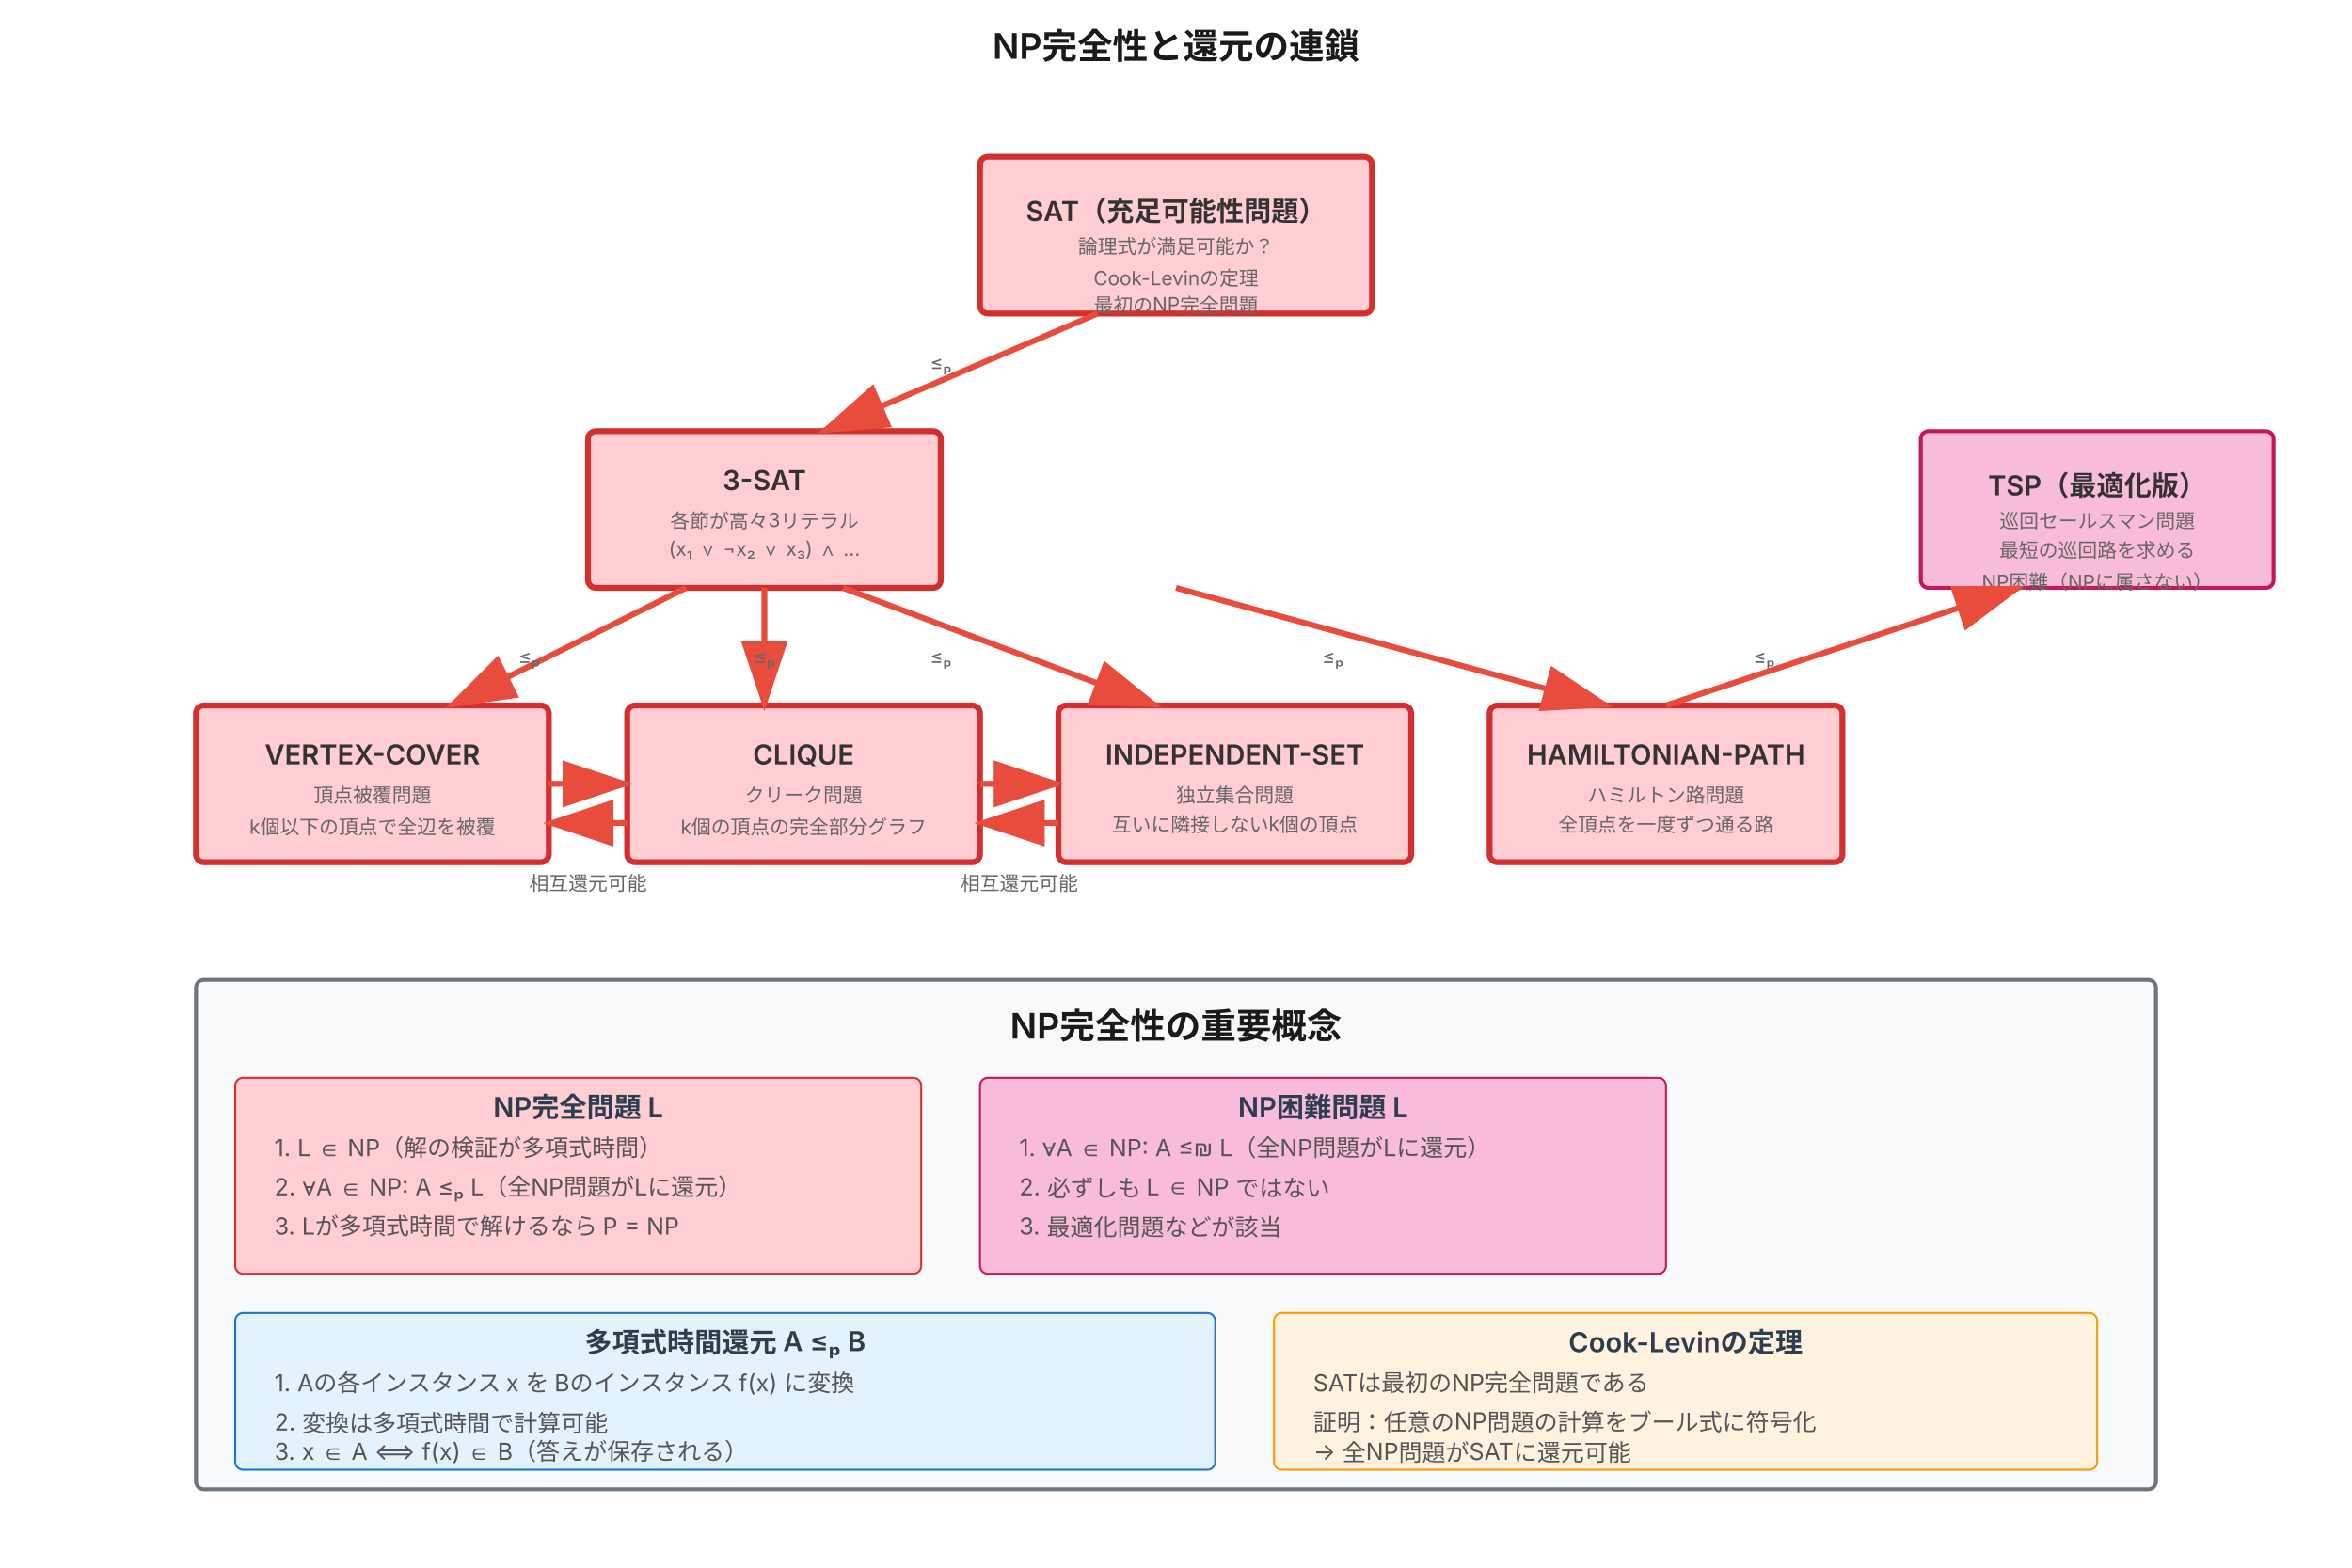
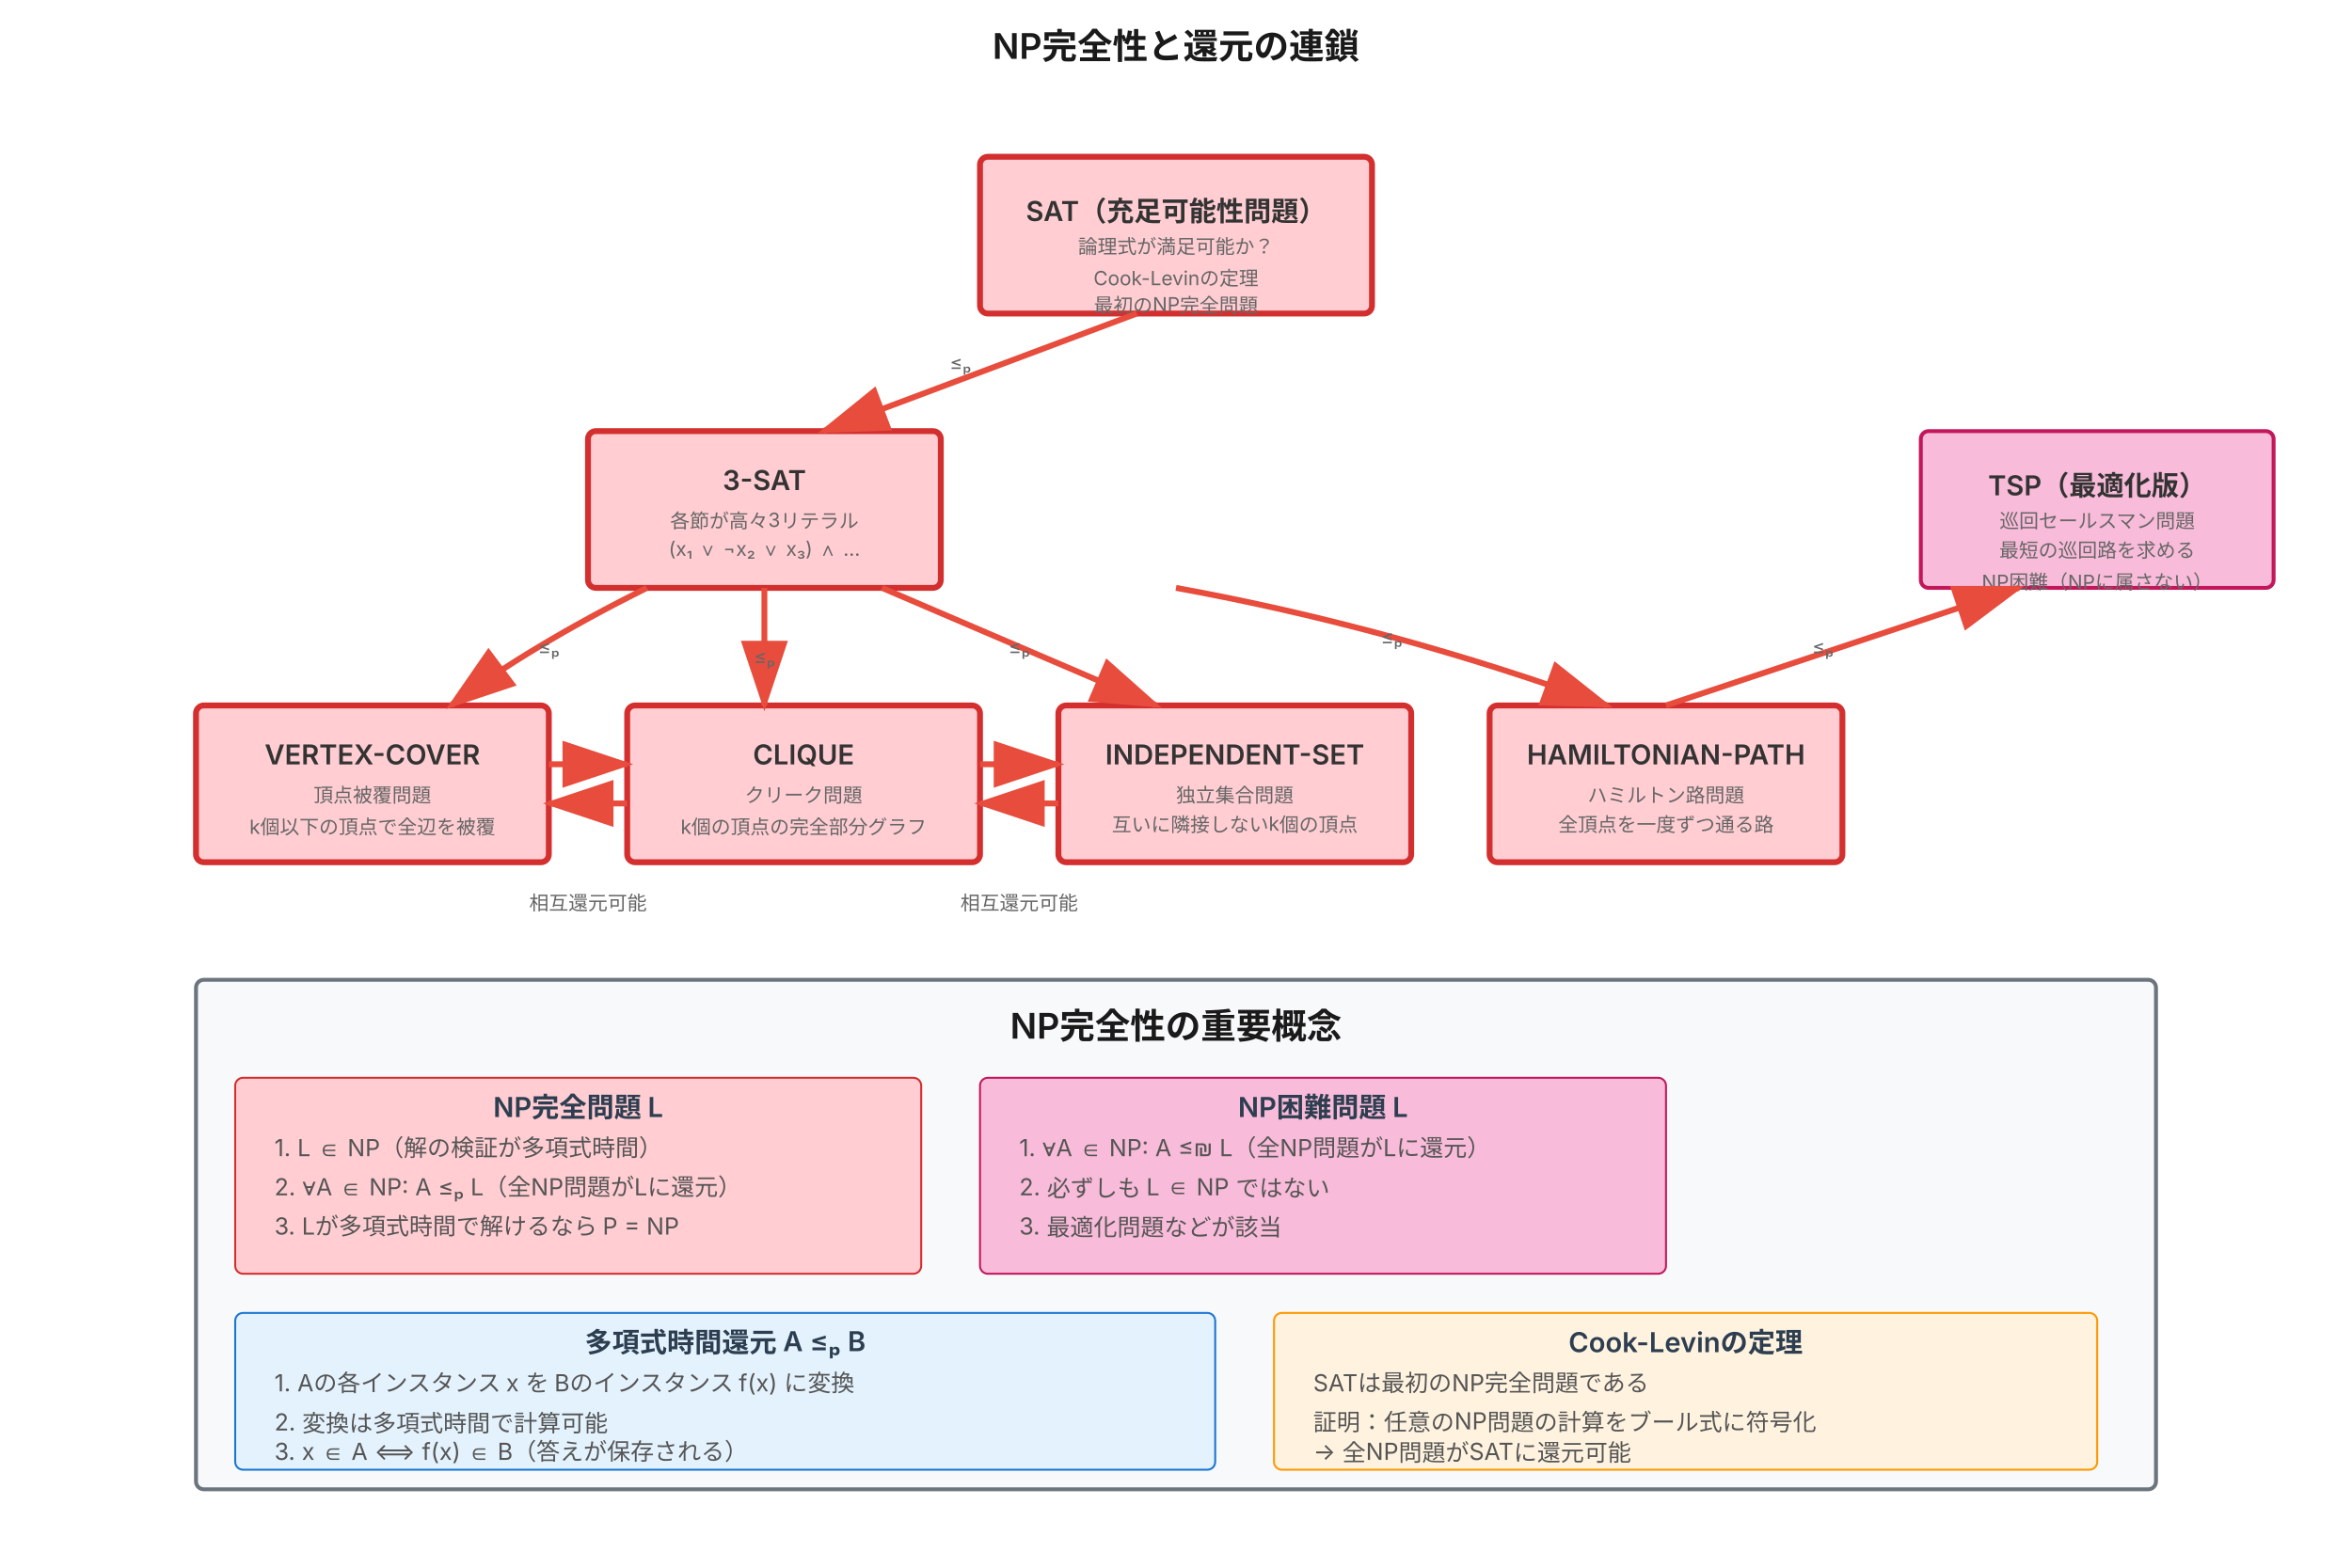
<svg xmlns="http://www.w3.org/2000/svg" viewBox="0 0 1200 800">
  <defs>
    <style>
      .np-complete { fill: #ffcdd2; stroke: #d32f2f; stroke-width: 3px; }
      .np-hard { fill: #f8bbd9; stroke: #c2185b; stroke-width: 2px; }
      .problem-box { 
        rx: 4px; 
        ry: 4px; 
        font-family: Inter, Helvetica, sans-serif;
      }
      
      .title { 
        font-family: Inter, Helvetica, sans-serif;
        font-size: 18px; 
        font-weight: 600; 
        text-anchor: middle; 
        fill: #1a1a1a;
      }
      
      .subtitle { 
        font-family: Inter, Helvetica, sans-serif;
        font-size: 14px; 
        font-weight: 600; 
        text-anchor: middle; 
        fill: #2c3e50;
      }
      
      .problem-name { 
        font-family: Inter, Helvetica, sans-serif;
        font-size: 14px; 
        font-weight: 600; 
        text-anchor: middle; 
        dominant-baseline: central;
        fill: #333;
      }
      
      .problem-desc { 
        font-family: Inter, Helvetica, sans-serif;
        font-size: 10px; 
        font-weight: 400; 
        text-anchor: middle; 
        dominant-baseline: central;
        fill: #666;
      }
      
      .reduction-arrow {
        stroke: #e74c3c;
        stroke-width: 3px;
        fill: none;
        marker-end: url(#reduction-arrowhead);
      }
      
      .concept-text {
        font-family: Inter, Helvetica, sans-serif;
        font-size: 12px;
        font-weight: 400;
        text-anchor: start;
        fill: #555;
      }
      
      .formula {
        font-family: Courier, monospace;
        font-size: 11px;
        font-weight: 500;
        text-anchor: start;
        fill: #333;
      }
    </style>
    <marker id="reduction-arrowhead" markerWidth="12" markerHeight="8" refX="11" refY="4" orient="auto">
      <polygon points="0 0, 12 4, 0 8" fill="#e74c3c" />
    </marker>
  </defs>
  <text x="600" y="30" class="title">NP完全性と還元の連鎖</text>
  <g id="sat-problem">
    <rect x="500" y="80" width="200" height="80" class="problem-box np-complete" />
    <text x="600" y="105" class="problem-name">SAT（充足可能性問題）</text>
    <text x="600" y="125" class="problem-desc">論理式が満足可能か？</text>
    <text x="600" y="140" class="problem-desc">Cook-Levinの定理</text>
    <text x="600" y="155" class="problem-desc">最初のNP完全問題</text>
  </g>
  <g id="3sat-problem">
    <rect x="300" y="220" width="180" height="80" class="problem-box np-complete" />
    <text x="390" y="245" class="problem-name">3-SAT</text>
    <text x="390" y="265" class="problem-desc">各節が高々3リテラル</text>
    <text x="390" y="280" class="problem-desc">(x₁ ∨ ¬x₂ ∨ x₃) ∧ ...</text>
  </g>
  <g id="vertex-cover-problem">
    <rect x="100" y="360" width="180" height="80" class="problem-box np-complete" />
    <text x="190" y="385" class="problem-name">VERTEX-COVER</text>
    <text x="190" y="405" class="problem-desc">頂点被覆問題</text>
    <text x="190" y="420" class="problem-desc">k個以下の頂点で全辺を被覆</text>
  </g>
  <g id="clique-problem">
    <rect x="320" y="360" width="180" height="80" class="problem-box np-complete" />
    <text x="410" y="385" class="problem-name">CLIQUE</text>
    <text x="410" y="405" class="problem-desc">クリーク問題</text>
    <text x="410" y="420" class="problem-desc">k個の頂点の完全部分グラフ</text>
  </g>
  <g id="independent-set-problem">
    <rect x="540" y="360" width="180" height="80" class="problem-box np-complete" />
    <text x="630" y="385" class="problem-name">INDEPENDENT-SET</text>
    <text x="630" y="405" class="problem-desc">独立集合問題</text>
    <text x="630" y="420" class="problem-desc">互いに隣接しないk個の頂点</text>
  </g>
  <g id="hamiltonian-problem">
    <rect x="760" y="360" width="180" height="80" class="problem-box np-complete" />
    <text x="850" y="385" class="problem-name">HAMILTONIAN-PATH</text>
    <text x="850" y="405" class="problem-desc">ハミルトン路問題</text>
    <text x="850" y="420" class="problem-desc">全頂点を一度ずつ通る路</text>
  </g>
  <g id="tsp-problem">
    <rect x="980" y="220" width="180" height="80" class="problem-box np-hard" />
    <text x="1070" y="245" class="problem-name">TSP（最適化版）</text>
    <text x="1070" y="265" class="problem-desc">巡回セールスマン問題</text>
    <text x="1070" y="280" class="problem-desc">最短の巡回路を求める</text>
    <text x="1070" y="295" class="problem-desc">NP困難（NPに属さない）</text>
  </g>
-   <path d="M 560 160 L 420 220" class="reduction-arrow" />
-   <path d="M 350 300 L 230 360" class="reduction-arrow" />
+   <path d="M 580 160 Q 500 190 420 220" class="reduction-arrow" />
+   <path d="M 330 300 Q 270 330 230 360" class="reduction-arrow" />
  <path d="M 390 300 L 390 360" class="reduction-arrow" />
-   <path d="M 430 300 L 590 360" class="reduction-arrow" />
-   <path d="M 600 300 L 820 360" class="reduction-arrow" />
-   <path d="M 850 360 L 1030 300" class="reduction-arrow" />
-   <path d="M 280 400 L 320 400" class="reduction-arrow" />
-   <path d="M 320 420 L 280 420" class="reduction-arrow" />
-   <path d="M 500 400 L 540 400" class="reduction-arrow" />
-   <path d="M 540 420 L 500 420" class="reduction-arrow" />
-   <text x="480" y="185" class="problem-desc">≤ₚ</text>
-   <text x="270" y="335" class="problem-desc">≤ₚ</text>
+   <path d="M 450 300 Q 520 330 590 360" class="reduction-arrow" />
+   <path d="M 600 300 Q 710 320 820 360" class="reduction-arrow" />
+   <path d="M 850 360 Q 940 330 1030 300" class="reduction-arrow" />
+   <path d="M 280 390 L 320 390" class="reduction-arrow" />
+   <path d="M 320 410 L 280 410" class="reduction-arrow" />
+   <path d="M 500 390 L 540 390" class="reduction-arrow" />
+   <path d="M 540 410 L 500 410" class="reduction-arrow" />
+   <text x="490" y="185" class="problem-desc">≤ₚ</text>
+   <text x="280" y="330" class="problem-desc">≤ₚ</text>
  <text x="390" y="335" class="problem-desc">≤ₚ</text>
-   <text x="480" y="335" class="problem-desc">≤ₚ</text>
-   <text x="680" y="335" class="problem-desc">≤ₚ</text>
-   <text x="900" y="335" class="problem-desc">≤ₚ</text>
-   <text x="300" y="450" class="problem-desc">相互還元可能</text>
-   <text x="520" y="450" class="problem-desc">相互還元可能</text>
+   <text x="520" y="330" class="problem-desc">≤ₚ</text>
+   <text x="710" y="325" class="problem-desc">≤ₚ</text>
+   <text x="930" y="330" class="problem-desc">≤ₚ</text>
+   <text x="300" y="460" class="problem-desc">相互還元可能</text>
+   <text x="520" y="460" class="problem-desc">相互還元可能</text>
  <rect x="100" y="500" width="1000" height="260" style="fill: #f8f9fa; stroke: #6c757d; stroke-width: 2px; rx: 4px;" />
  <text x="600" y="530" class="title">NP完全性の重要概念</text>
  <rect x="120" y="550" width="350" height="100" style="fill: #ffcdd2; stroke: #d32f2f; stroke-width: 1px; rx: 4px;" />
  <text x="295" y="570" class="subtitle">NP完全問題 L</text>
  <text x="140" y="590" class="concept-text">1. L ∈ NP（解の検証が多項式時間）</text>
  <text x="140" y="610" class="concept-text">2. ∀A ∈ NP: A ≤ₚ L（全NP問題がLに還元）</text>
  <text x="140" y="630" class="concept-text">3. Lが多項式時間で解けるなら P = NP</text>
  <rect x="500" y="550" width="350" height="100" style="fill: #f8bbd9; stroke: #c2185b; stroke-width: 1px; rx: 4px;" />
  <text x="675" y="570" class="subtitle">NP困難問題 L</text>
  <text x="520" y="590" class="concept-text">1. ∀A ∈ NP: A ≤₪ L（全NP問題がLに還元）</text>
  <text x="520" y="610" class="concept-text">2. 必ずしも L ∈ NP ではない</text>
  <text x="520" y="630" class="concept-text">3. 最適化問題などが該当</text>
  <rect x="120" y="670" width="500" height="80" style="fill: #e3f2fd; stroke: #1976d2; stroke-width: 1px; rx: 4px;" />
  <text x="370" y="690" class="subtitle">多項式時間還元 A ≤ₚ B</text>
  <text x="140" y="710" class="concept-text">1. Aの各インスタンス x を Bのインスタンス f(x) に変換</text>
  <text x="140" y="730" class="concept-text">2. 変換は多項式時間で計算可能</text>
  <text x="140" y="745" class="concept-text">3. x ∈ A ⟺ f(x) ∈ B（答えが保存される）</text>
  <rect x="650" y="670" width="420" height="80" style="fill: #fff3e0; stroke: #ff9800; stroke-width: 1px; rx: 4px;" />
  <text x="860" y="690" class="subtitle">Cook-Levinの定理</text>
  <text x="670" y="710" class="concept-text">SATは最初のNP完全問題である</text>
  <text x="670" y="730" class="concept-text">証明：任意のNP問題の計算をブール式に符号化</text>
  <text x="670" y="745" class="concept-text">→ 全NP問題がSATに還元可能</text>
</svg>
